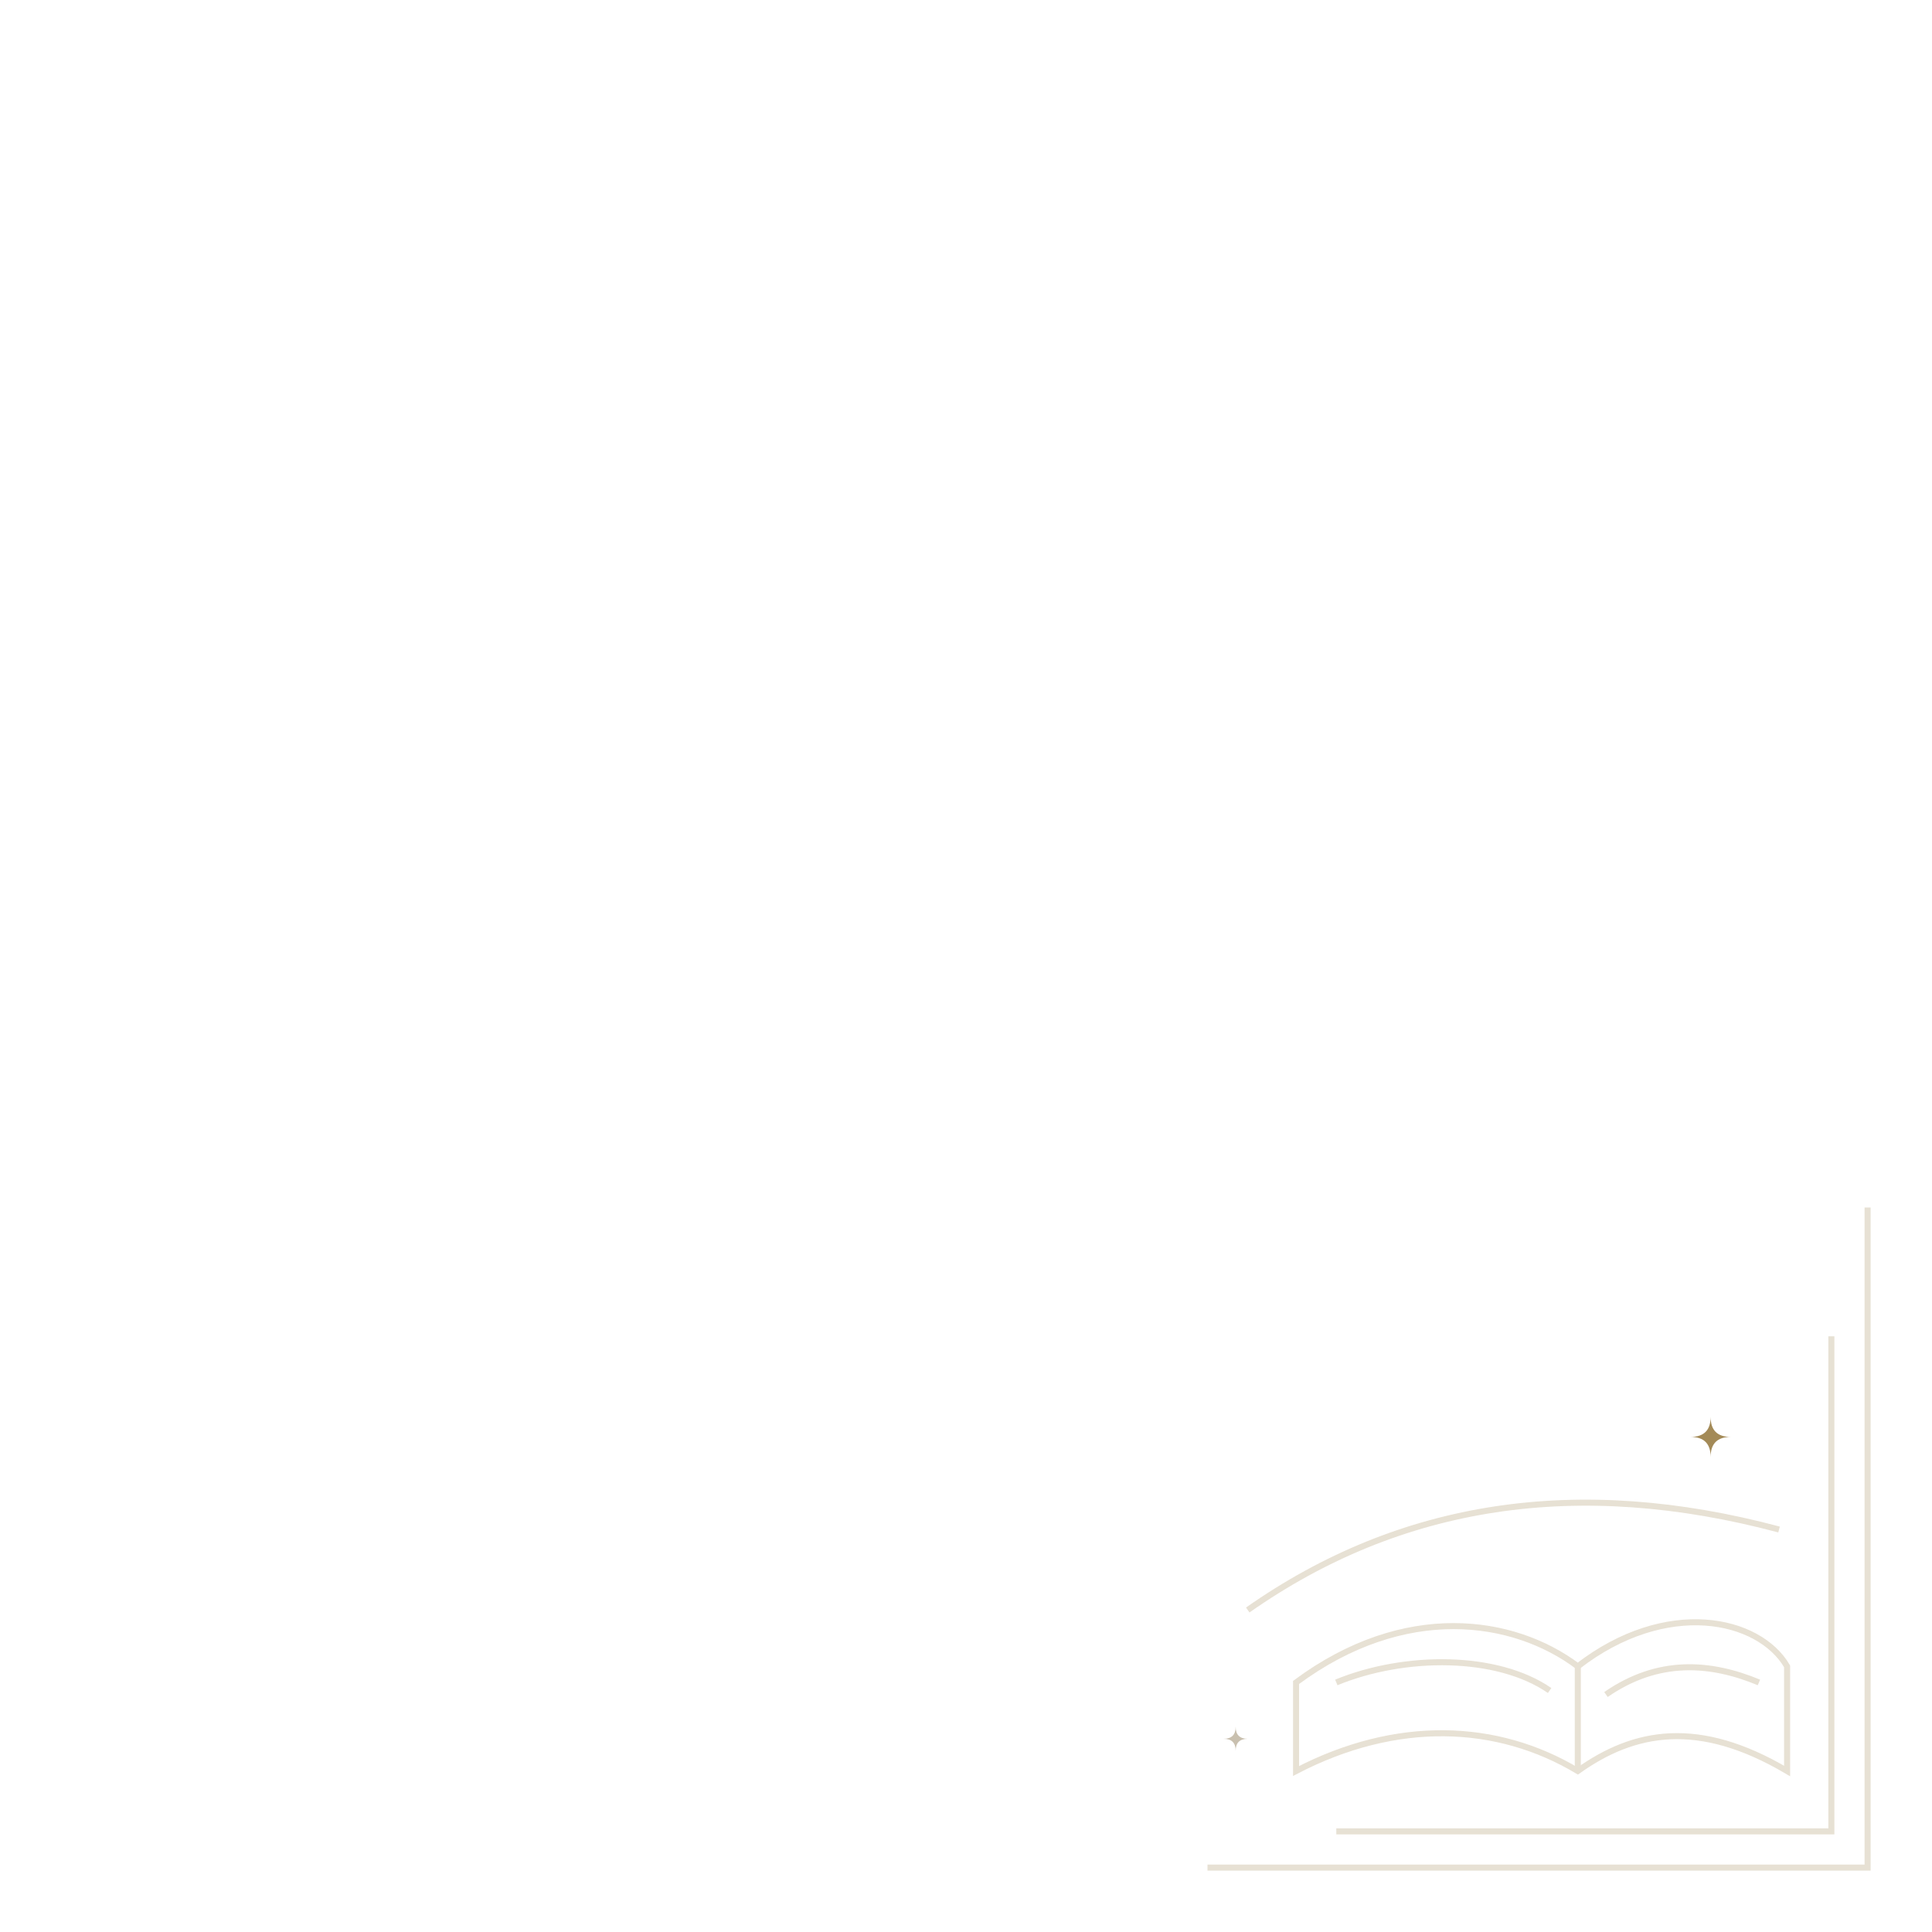
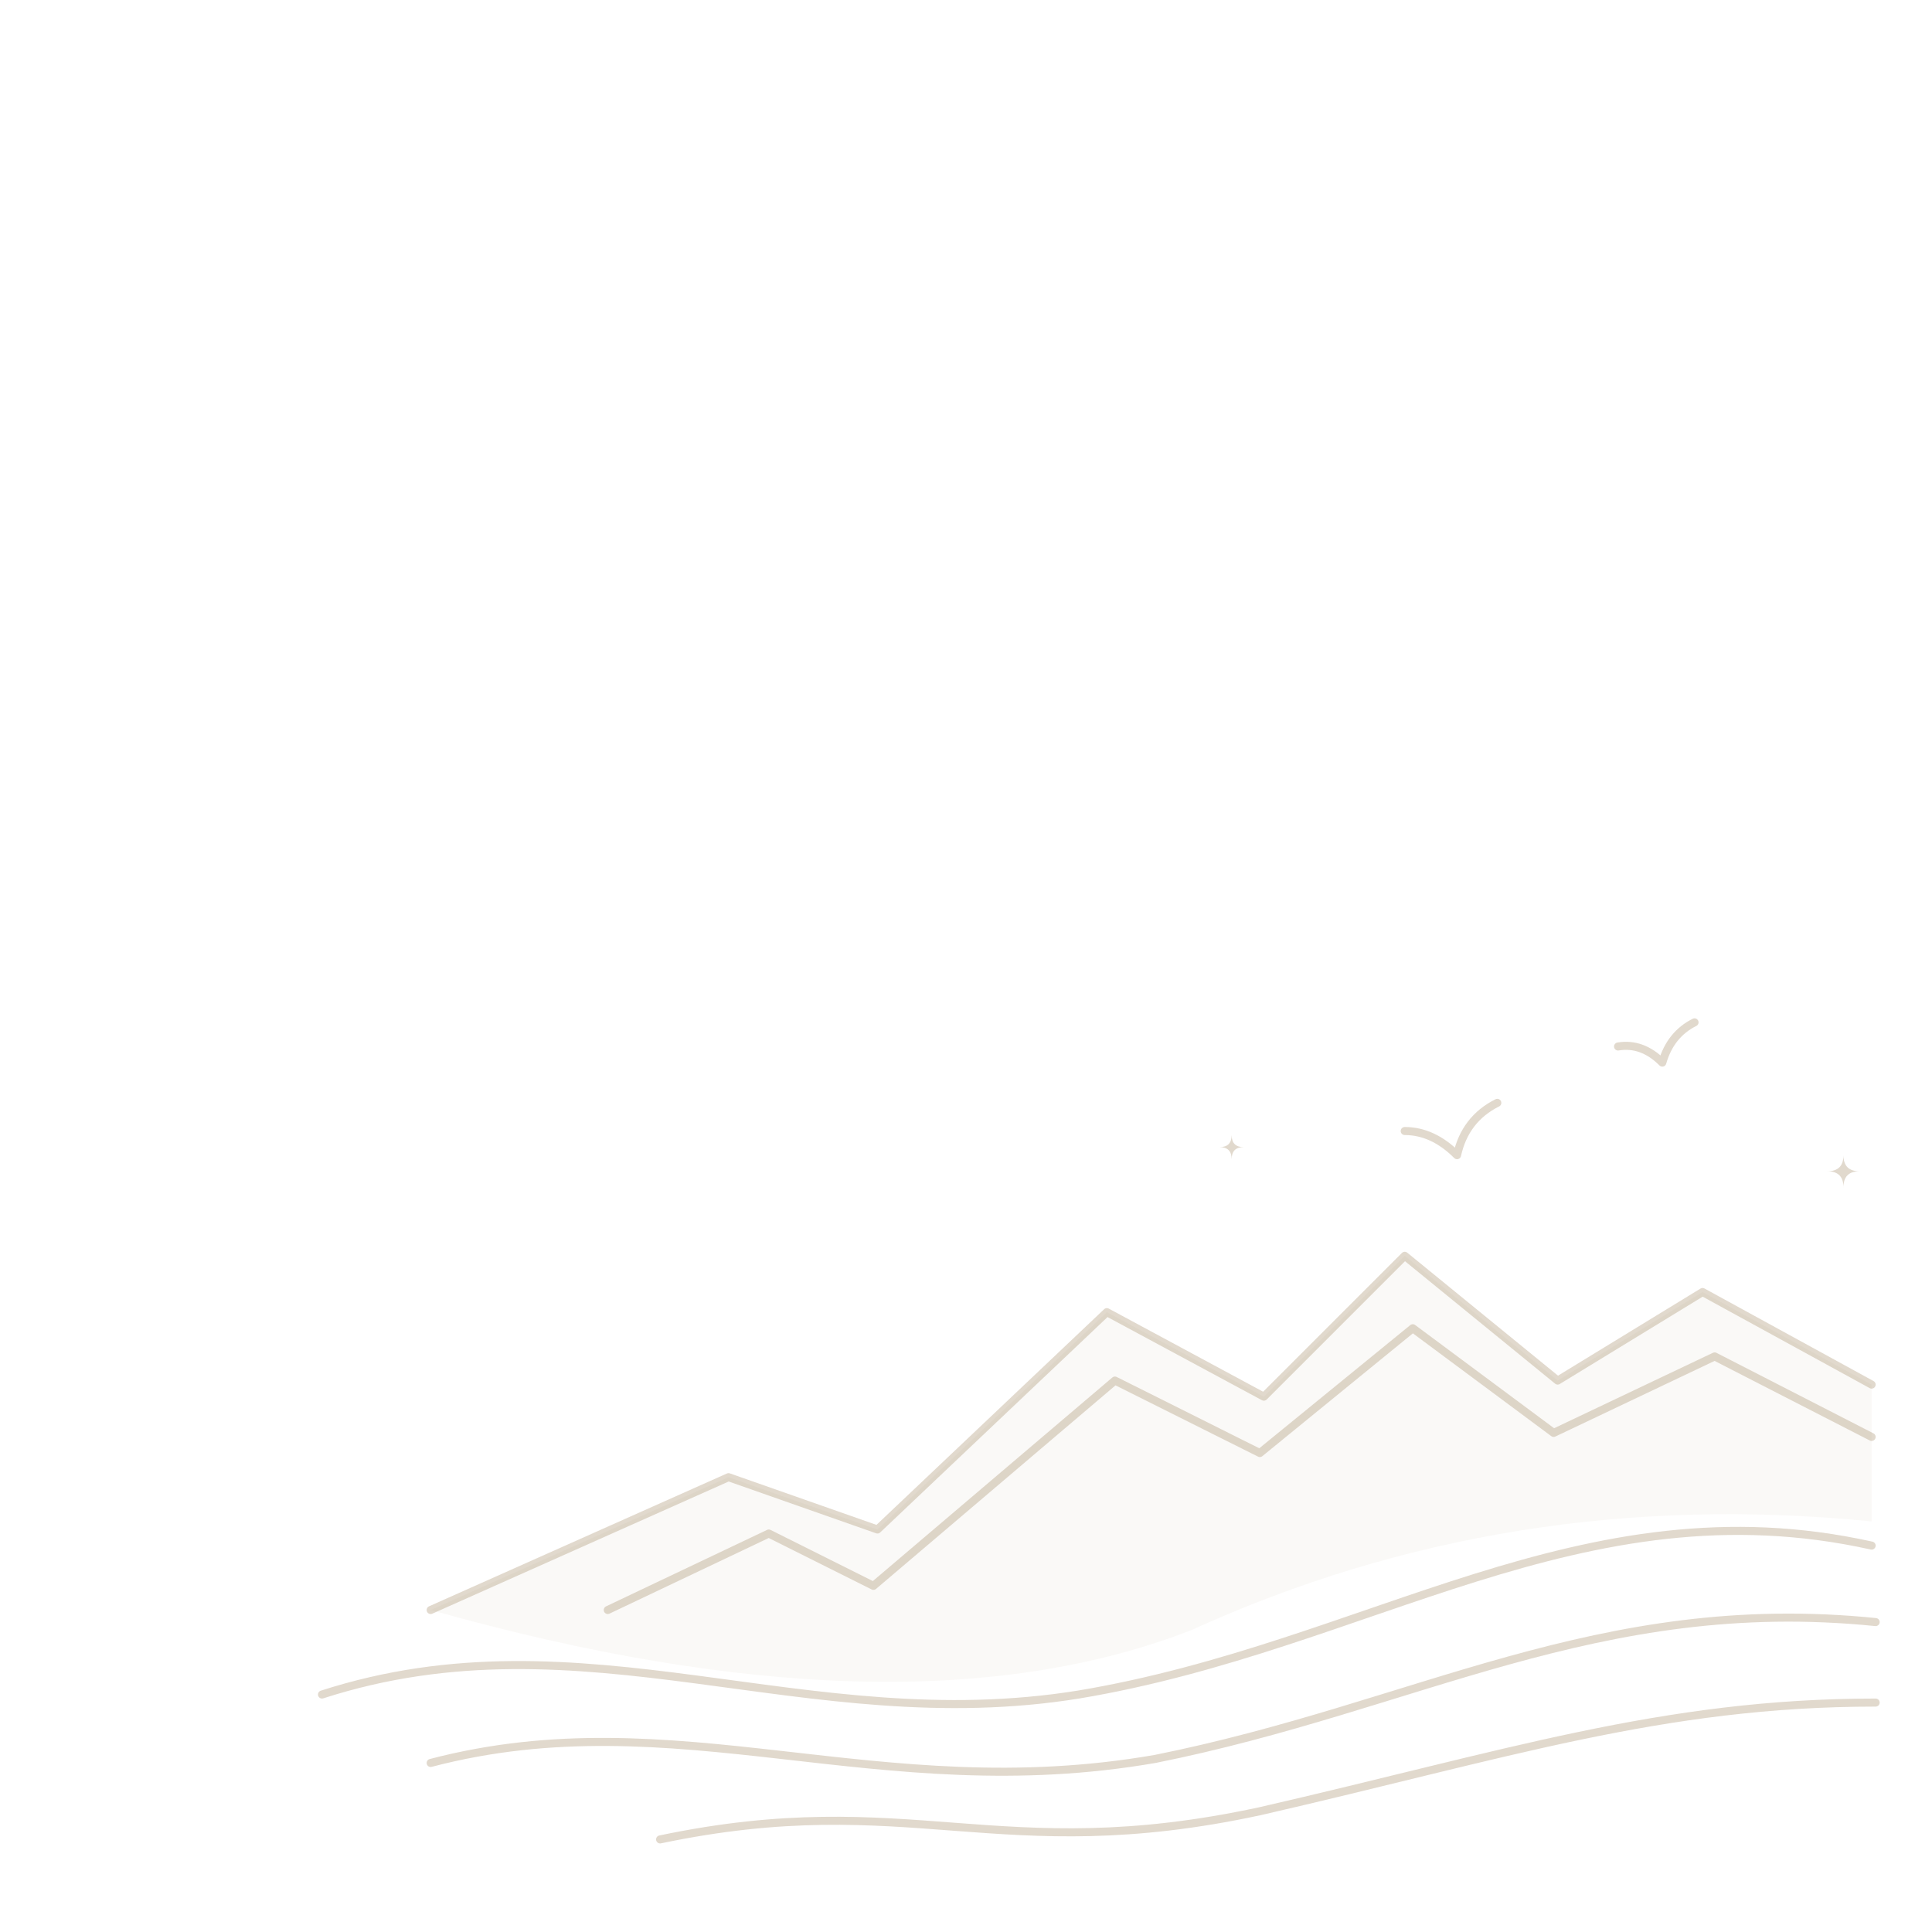
<svg xmlns="http://www.w3.org/2000/svg" width="480" height="480" viewBox="0 0 480 480">
-   <g fill="none" stroke="#A38A57" stroke-width="1.5" opacity="0.26">
-     <path d="M300 464H464V300M332 455H455V332" />
-     <path d="M322 418C349 398 376 402 392 414C414 397 437 402 444 414L444 440C422 427 406 430 392 440C372 428 347 427 322 440Z" />
-     <path d="M392 414V440M332 418C349 411 372 411 385 420M399 421C412 412 425 413 437 418" />
-     <path d="M310 400Q367 360 442 380" />
+   <path d="M107 400L181 367 218 380 275 326 314 347 349 312 387 343 423 321 465 344L465 378Q375 369 296 405Q224 433 107 400Z" fill="#94764D" opacity="0.045" />
+   <g fill="none" stroke="#94764D" stroke-width="2" stroke-linecap="round" stroke-linejoin="round" opacity="0.28">
+     <path d="M107 400L181 367 218 380 275 326 314 347 349 312 387 343 423 321 465 344" />
+     <path d="M151 400L191 381 217 394 277 343 313 361 351 330 386 356 426 337 465 357" />
+     <path d="M80 421C145 400 200 432 268 421C340 409 393 368 465 384M107 438C168 422 218 449 287 437C352 424 397 396 466 403M164 457C226 444 248 464 313 450C374 436 413 423 466 423" />
+     <path d="M349 281Q356 281 362 287Q364 278 372 274M402 260Q408 259 413 264Q415 257 421 254" />
  </g>
-   <path d="M425 352Q425 357 430 357Q425 357 425 362Q425 357 420 357Q425 357 425 352Z" fill="#A38A57" />
-   <path d="M307 429Q307 432 310 432Q307 432 307 435Q307 432 304 432Q307 432 307 429Z" fill="#C9C0AF" />
+   <g opacity="0.28">
+     <path d="M458 287Q458 291 462 291Q458 291 458 295Q458 291 454 291Q458 291 458 287Z" fill="#94764D" />
+     <path d="M306 282Q306 285 309 285Q306 285 306 288Q306 285 303 285Q306 285 306 282Z" fill="#94764D" />
+   </g>
</svg>
